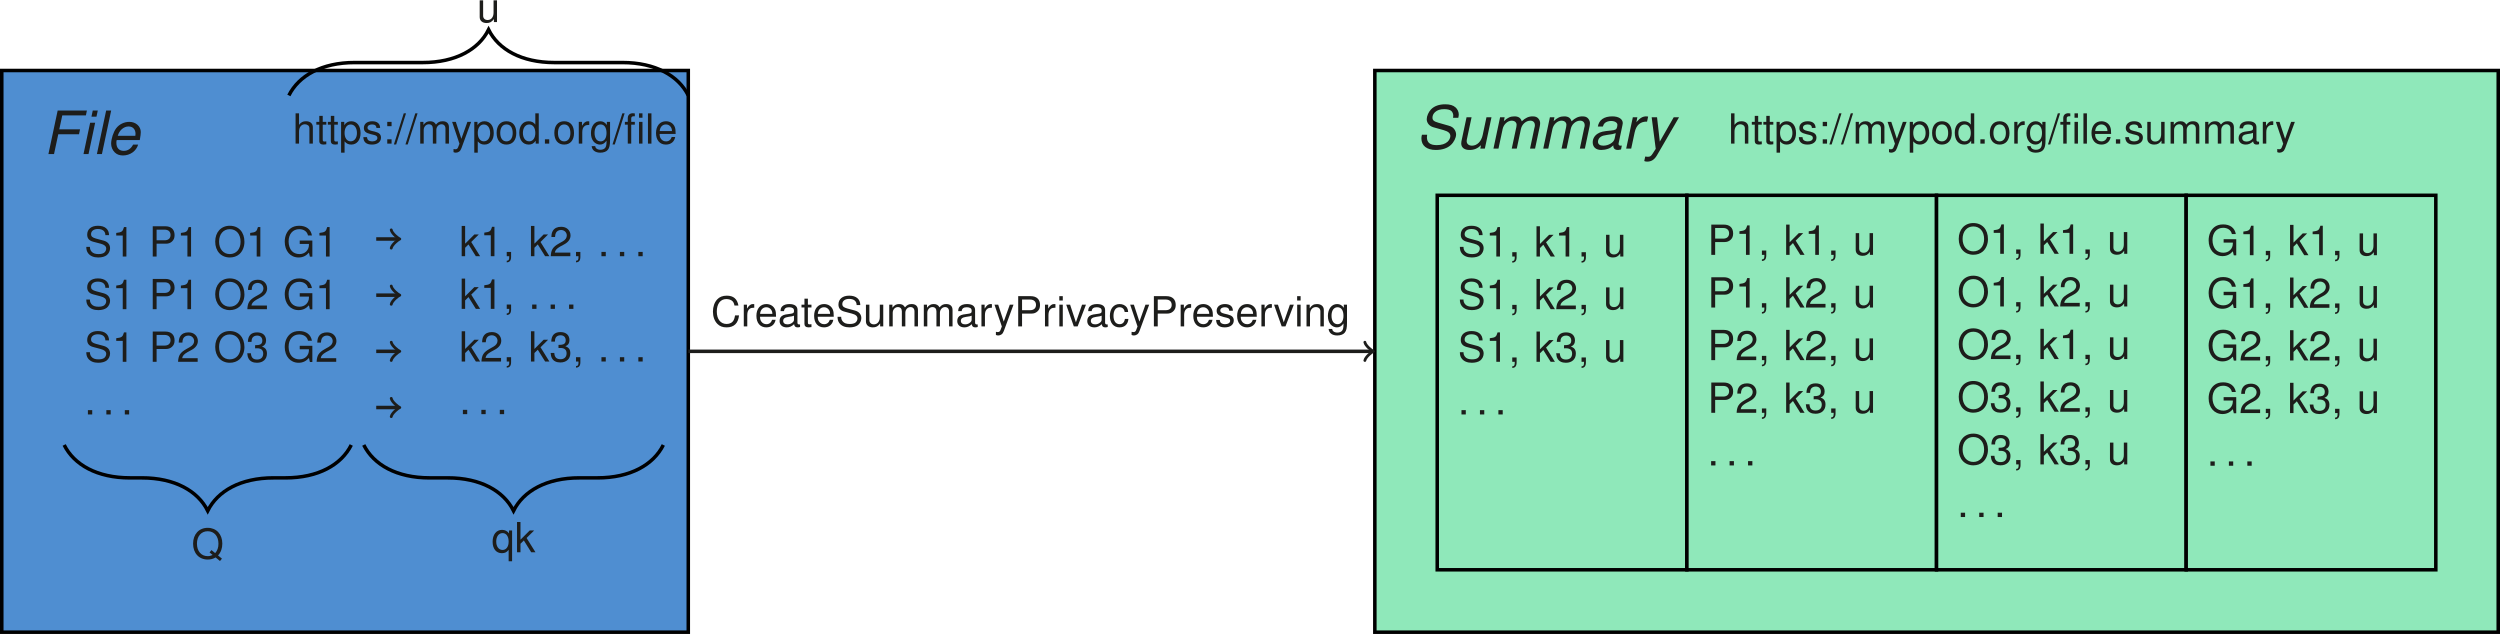
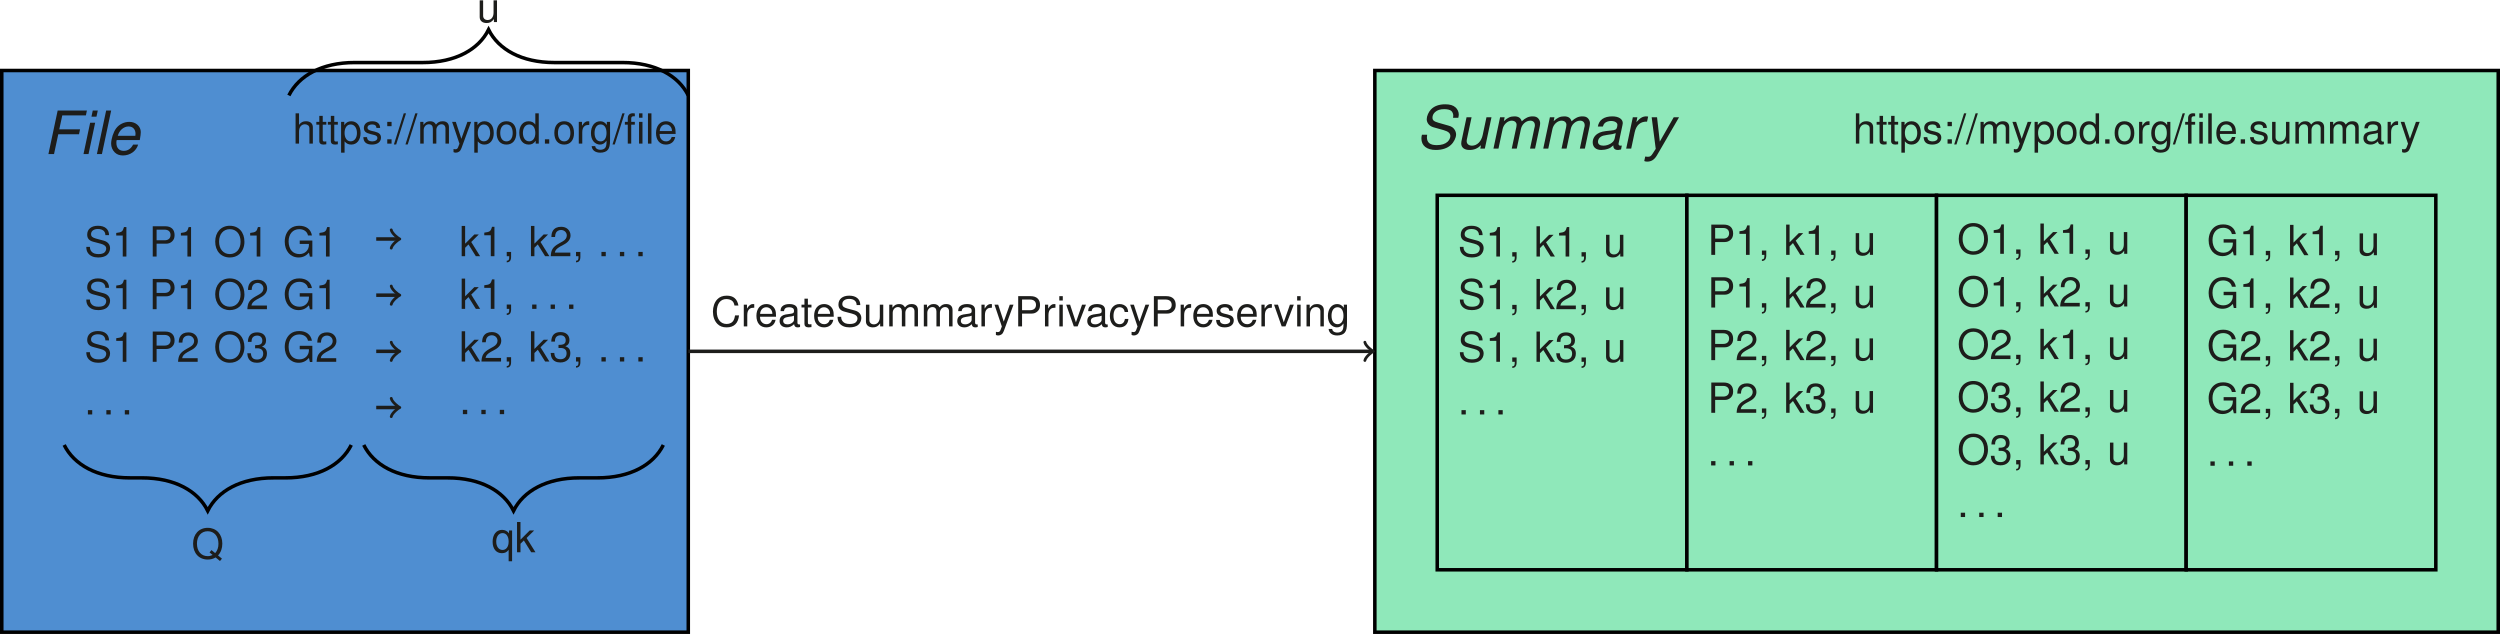
<svg xmlns="http://www.w3.org/2000/svg" xmlns:xlink="http://www.w3.org/1999/xlink" height="143.969pt" version="1.1" viewBox="-0.365 -12.244 567.737 143.969" width="567.737pt">
  <defs>
    <path d="M3.462 -4.508H8.174L8.405 -5.621H3.693L4.372 -8.785H9.735L9.966 -9.898H3.327L1.222 0H2.498L3.462 -4.508Z" id="g1-70" />
    <path d="M9.586 -6.993C9.667 -7.373 9.695 -7.549 9.695 -7.753C9.695 -8.337 9.409 -8.961 8.961 -9.355C8.405 -9.844 7.685 -10.061 6.626 -10.061C5.228 -10.061 4.128 -9.667 3.394 -8.907C2.838 -8.337 2.417 -7.373 2.417 -6.68C2.417 -5.825 3.014 -5.105 3.924 -4.847L6.246 -4.196C7.332 -3.883 7.78 -3.49 7.78 -2.838C7.78 -2.417 7.522 -1.901 7.142 -1.548C6.585 -1.046 5.784 -0.788 4.698 -0.788C3.164 -0.788 2.458 -1.358 2.458 -2.593C2.458 -2.77 2.471 -2.892 2.512 -3.15H1.331C1.236 -2.797 1.208 -2.58 1.208 -2.295C1.208 -0.665 2.43 0.312 4.481 0.312C5.906 0.312 7.101 -0.081 7.902 -0.828C8.595 -1.466 9.084 -2.458 9.084 -3.218C9.084 -3.571 8.961 -3.951 8.758 -4.277C8.459 -4.752 8.065 -5.024 7.427 -5.2L5.092 -5.866C4.046 -6.164 3.72 -6.436 3.72 -7.033C3.72 -7.509 3.924 -7.93 4.318 -8.296C4.82 -8.744 5.485 -8.961 6.382 -8.961C7.142 -8.961 7.712 -8.812 8.011 -8.541C8.269 -8.31 8.445 -7.875 8.445 -7.481C8.445 -7.359 8.432 -7.264 8.391 -6.993H9.586Z" id="g1-83" />
    <path d="M7.495 -0.692C7.373 -0.665 7.319 -0.665 7.264 -0.665C6.911 -0.665 6.748 -0.788 6.748 -1.059C6.748 -1.113 6.748 -1.154 6.762 -1.195L7.631 -5.282C7.712 -5.648 7.712 -5.648 7.712 -5.784C7.712 -6.707 6.775 -7.319 5.35 -7.319C3.462 -7.319 2.308 -6.517 2.05 -5.01H3.191C3.313 -5.39 3.408 -5.581 3.598 -5.771C3.897 -6.069 4.467 -6.273 5.051 -6.273C5.866 -6.273 6.49 -5.906 6.49 -5.404C6.49 -5.35 6.477 -5.255 6.463 -5.146L6.422 -4.902C6.3 -4.345 6.042 -4.196 5.051 -4.101C3.232 -3.938 2.661 -3.802 1.996 -3.381C1.29 -2.933 0.883 -2.213 0.883 -1.426C0.883 -0.339 1.616 0.312 2.838 0.312C3.313 0.312 3.883 0.217 4.372 0.041C4.807 -0.109 5.01 -0.244 5.567 -0.733V-0.638V-0.584C5.567 -0.027 5.947 0.312 6.599 0.312C6.748 0.312 6.789 0.312 7.128 0.231C7.156 0.217 7.237 0.204 7.319 0.19L7.495 -0.692ZM5.852 -2.227C5.676 -1.385 4.481 -0.665 3.286 -0.665C2.512 -0.665 2.077 -0.991 2.077 -1.561C2.077 -2.01 2.335 -2.458 2.743 -2.702C3.069 -2.906 3.476 -3.014 4.141 -3.109C5.418 -3.286 5.526 -3.299 6.124 -3.503L5.852 -2.227Z" id="g1-97" />
    <path d="M7.644 -3.177L7.685 -3.408C7.807 -4.06 7.875 -4.63 7.875 -4.997C7.875 -6.3 6.748 -7.319 5.282 -7.319C4.101 -7.319 2.96 -6.762 2.281 -5.852C1.643 -4.997 1.141 -3.449 1.141 -2.349C1.141 -1.616 1.453 -0.869 1.982 -0.367C2.458 0.095 3.055 0.312 3.829 0.312C5.458 0.312 6.857 -0.692 7.278 -2.159H6.137C5.648 -1.222 4.929 -0.733 4.019 -0.733C2.946 -0.733 2.335 -1.399 2.335 -2.553C2.335 -2.838 2.349 -2.974 2.403 -3.177H7.644ZM2.648 -4.155C3.001 -5.404 4.005 -6.273 5.105 -6.273C6.069 -6.273 6.68 -5.621 6.68 -4.603C6.68 -4.467 6.667 -4.372 6.64 -4.155H2.648Z" id="g1-101" />
    <path d="M3.544 -7.115H2.403L0.896 0H2.037L3.544 -7.115ZM4.141 -9.898H3.001L2.702 -8.5H3.843L4.141 -9.898Z" id="g1-105" />
    <path d="M4.168 -9.898H3.028L0.923 0H2.064L4.168 -9.898Z" id="g1-108" />
    <path d="M2.471 -7.115L0.964 0H2.105L3.055 -4.467C3.272 -5.499 4.196 -6.341 5.105 -6.341C5.771 -6.341 6.219 -5.961 6.219 -5.404C6.219 -5.255 6.205 -5.078 6.164 -4.902L5.119 0H6.259L7.21 -4.467C7.427 -5.526 8.364 -6.341 9.342 -6.341C9.98 -6.341 10.373 -5.947 10.373 -5.295C10.373 -5.092 10.373 -5.092 10.251 -4.63L9.274 0H10.414L11.487 -5.065C11.528 -5.214 11.568 -5.662 11.568 -5.811C11.568 -6.164 11.405 -6.545 11.134 -6.857C10.835 -7.183 10.469 -7.319 9.844 -7.319C8.961 -7.319 8.187 -6.965 7.386 -6.192C7.169 -6.952 6.64 -7.319 5.743 -7.319C4.82 -7.319 4.196 -7.047 3.327 -6.232L3.503 -7.115H2.471Z" id="g1-109" />
    <path d="M2.444 -7.115L0.937 0H2.077L2.865 -3.693C3.218 -5.35 4.182 -6.178 5.676 -6.124L5.92 -7.278C5.743 -7.305 5.635 -7.319 5.485 -7.319C4.698 -7.319 4.087 -6.965 3.245 -6.001L3.476 -7.115H2.444Z" id="g1-114" />
    <path d="M6.558 0L8.065 -7.115H6.925L6.069 -3.082C5.757 -1.616 4.793 -0.665 3.639 -0.665C2.906 -0.665 2.43 -1.073 2.43 -1.711C2.43 -1.819 2.444 -1.942 2.471 -2.077L3.544 -7.115H2.403L1.236 -1.629C1.208 -1.494 1.195 -1.344 1.195 -1.168C1.195 -0.244 1.901 0.312 3.069 0.312C4.128 0.312 4.902 -0.014 5.689 -0.774L5.526 0H6.558Z" id="g1-117" />
    <path d="M6.803 -7.115L3.639 -1.589L3.014 -7.115H1.792L2.716 0.054L2.01 1.154C1.643 1.724 1.426 1.86 0.923 1.86C0.788 1.86 0.692 1.847 0.326 1.806L0.109 2.824C0.353 2.933 0.516 2.96 0.774 2.96C1.738 2.96 2.43 2.498 3.014 1.494L8.011 -7.115H6.803Z" id="g1-121" />
    <path d="M2.376 -4.941H1.556V-5.714C1.556 -6.044 1.744 -6.214 2.103 -6.214C2.169 -6.214 2.197 -6.214 2.376 -6.204V-6.855C2.197 -6.893 2.093 -6.902 1.933 -6.902C1.207 -6.902 0.773 -6.487 0.773 -5.78V-4.941H0.113V-4.3H0.773V0H1.556V-4.3H2.376V-4.941ZM4.111 -4.941H3.328V0H4.111V-4.941ZM4.111 -6.874H3.328V-5.884H4.111V-6.874Z" id="g3-2" />
    <path d="M0.82 -0.981V0H1.386V0.17C1.386 0.82 1.264 1.009 0.82 1.028V1.386C1.48 1.386 1.81 0.962 1.81 0.151V-0.981H0.82Z" id="g3-44" />
    <path d="M1.801 -0.981H0.82V0H1.801V-0.981Z" id="g3-46" />
    <path d="M2.159 -6.874L-0.075 0.189H0.443L2.678 -6.874H2.159Z" id="g3-47" />
    <path d="M2.442 -4.762V0H3.272V-6.685H2.725C2.433 -5.657 2.244 -5.516 0.962 -5.356V-4.762H2.442Z" id="g3-49" />
    <path d="M4.771 -0.82H1.254C1.339 -1.367 1.641 -1.716 2.461 -2.197L3.404 -2.706C4.337 -3.215 4.818 -3.904 4.818 -4.724C4.818 -5.28 4.592 -5.799 4.196 -6.157S3.31 -6.685 2.678 -6.685C1.829 -6.685 1.198 -6.384 0.83 -5.818C0.594 -5.459 0.49 -5.045 0.471 -4.366H1.301C1.33 -4.818 1.386 -5.092 1.499 -5.309C1.716 -5.714 2.15 -5.959 2.65 -5.959C3.404 -5.959 3.97 -5.422 3.97 -4.705C3.97 -4.177 3.659 -3.724 3.064 -3.385L2.197 -2.895C0.801 -2.103 0.396 -1.471 0.321 0H4.771V-0.82Z" id="g3-50" />
    <path d="M2.084 -3.064H2.188L2.536 -3.074C3.451 -3.074 3.923 -2.659 3.923 -1.858C3.923 -1.018 3.404 -0.519 2.536 -0.519C1.631 -0.519 1.188 -0.971 1.131 -1.942H0.302C0.339 -1.405 0.434 -1.056 0.594 -0.754C0.933 -0.113 1.594 0.217 2.508 0.217C3.885 0.217 4.771 -0.603 4.771 -1.867C4.771 -2.716 4.441 -3.187 3.64 -3.46C4.262 -3.706 4.573 -4.177 4.573 -4.847C4.573 -5.997 3.809 -6.685 2.536 -6.685C1.188 -6.685 0.471 -5.95 0.443 -4.526H1.273C1.282 -4.931 1.32 -5.158 1.424 -5.365C1.612 -5.733 2.027 -5.959 2.546 -5.959C3.281 -5.959 3.724 -5.525 3.724 -4.818C3.724 -4.347 3.555 -4.064 3.187 -3.913C2.961 -3.819 2.668 -3.781 2.084 -3.772V-3.064Z" id="g3-51" />
    <path d="M2.018 -0.981H1.037V0H2.018V-0.981ZM2.018 -4.941H1.037V-3.96H2.018V-4.941Z" id="g3-58" />
    <path d="M6.242 -4.743C5.969 -6.252 5.101 -6.987 3.592 -6.987C2.668 -6.987 1.924 -6.695 1.414 -6.129C0.792 -5.45 0.453 -4.469 0.453 -3.357C0.453 -2.225 0.801 -1.254 1.452 -0.585C1.98 -0.038 2.659 0.217 3.555 0.217C5.233 0.217 6.176 -0.688 6.384 -2.508H5.478C5.403 -2.037 5.309 -1.716 5.167 -1.443C4.884 -0.877 4.3 -0.556 3.564 -0.556C2.197 -0.556 1.33 -1.65 1.33 -3.366C1.33 -5.129 2.159 -6.214 3.489 -6.214C4.045 -6.214 4.564 -6.044 4.847 -5.78C5.101 -5.544 5.243 -5.252 5.346 -4.743H6.242Z" id="g3-67" />
    <path d="M6.685 -3.63H3.819V-2.857H5.912V-2.668C5.912 -1.443 5.007 -0.556 3.753 -0.556C3.055 -0.556 2.423 -0.811 2.018 -1.254C1.565 -1.744 1.292 -2.565 1.292 -3.413C1.292 -5.101 2.254 -6.214 3.706 -6.214C4.752 -6.214 5.507 -5.676 5.695 -4.79H6.591C6.346 -6.186 5.29 -6.987 3.715 -6.987C2.876 -6.987 2.197 -6.77 1.66 -6.327C0.867 -5.667 0.415 -4.601 0.415 -3.366C0.415 -1.254 1.707 0.217 3.564 0.217C4.498 0.217 5.243 -0.132 5.912 -0.877L6.129 0.038H6.685V-3.63Z" id="g3-71" />
    <path d="M3.668 -6.987C1.697 -6.987 0.358 -5.535 0.358 -3.385S1.697 0.217 3.677 0.217C4.507 0.217 5.252 -0.038 5.808 -0.509C6.553 -1.141 6.996 -2.206 6.996 -3.328C6.996 -5.544 5.686 -6.987 3.668 -6.987ZM3.668 -6.214C5.158 -6.214 6.12 -5.082 6.12 -3.347C6.12 -1.688 5.129 -0.556 3.677 -0.556C2.216 -0.556 1.235 -1.688 1.235 -3.385S2.216 -6.214 3.668 -6.214Z" id="g3-79" />
    <path d="M1.735 -2.914H3.894C4.432 -2.914 4.856 -3.074 5.224 -3.404C5.639 -3.781 5.818 -4.224 5.818 -4.856C5.818 -6.148 5.054 -6.874 3.696 -6.874H0.858V0H1.735V-2.914ZM1.735 -3.687V-6.101H3.564C4.403 -6.101 4.903 -5.648 4.903 -4.894S4.403 -3.687 3.564 -3.687H1.735Z" id="g3-80" />
    <path d="M6.912 0.009L6.025 -0.717C6.676 -1.433 6.996 -2.32 6.996 -3.404C6.996 -5.535 5.657 -6.987 3.677 -6.987S0.358 -5.535 0.358 -3.385S1.697 0.217 3.677 0.217C4.356 0.217 4.922 0.066 5.478 -0.264L6.468 0.556L6.912 0.009ZM4.535 -1.933L4.102 -1.405L4.799 -0.82C4.394 -0.632 4.083 -0.556 3.668 -0.556C2.206 -0.556 1.235 -1.688 1.235 -3.385S2.216 -6.214 3.677 -6.214S6.12 -5.082 6.12 -3.394C6.12 -2.508 5.884 -1.82 5.375 -1.245L4.535 -1.933Z" id="g3-81" />
    <path d="M5.62 -4.856C5.61 -6.204 4.686 -6.987 3.102 -6.987C1.594 -6.987 0.66 -6.214 0.66 -4.969C0.66 -4.13 1.103 -3.602 2.008 -3.366L3.715 -2.914C4.583 -2.687 4.979 -2.338 4.979 -1.801C4.979 -1.433 4.781 -1.056 4.488 -0.849C4.215 -0.66 3.781 -0.556 3.225 -0.556C2.48 -0.556 1.971 -0.735 1.641 -1.131C1.386 -1.433 1.273 -1.763 1.282 -2.188H0.453C0.462 -1.556 0.585 -1.141 0.858 -0.764C1.33 -0.123 2.122 0.217 3.168 0.217C3.989 0.217 4.658 0.028 5.101 -0.311C5.563 -0.679 5.855 -1.292 5.855 -1.886C5.855 -2.734 5.327 -3.357 4.394 -3.611L2.668 -4.073C1.839 -4.3 1.537 -4.564 1.537 -5.092C1.537 -5.789 2.15 -6.252 3.074 -6.252C4.168 -6.252 4.781 -5.752 4.79 -4.856H5.62Z" id="g3-83" />
    <path d="M5.045 -0.462C4.96 -0.443 4.922 -0.443 4.875 -0.443C4.601 -0.443 4.451 -0.585 4.451 -0.83V-3.734C4.451 -4.611 3.809 -5.082 2.593 -5.082C1.876 -5.082 1.282 -4.875 0.952 -4.507C0.726 -4.253 0.632 -3.97 0.613 -3.479H1.405C1.471 -4.083 1.829 -4.356 2.565 -4.356C3.272 -4.356 3.668 -4.092 3.668 -3.621V-3.413C3.668 -3.083 3.47 -2.942 2.848 -2.866C1.735 -2.725 1.565 -2.687 1.264 -2.565C0.688 -2.329 0.396 -1.886 0.396 -1.245C0.396 -0.349 1.018 0.217 2.018 0.217C2.64 0.217 3.14 0 3.696 -0.509C3.753 -0.009 3.998 0.217 4.507 0.217C4.667 0.217 4.79 0.198 5.045 0.132V-0.462ZM3.668 -1.556C3.668 -1.292 3.592 -1.131 3.357 -0.915C3.036 -0.622 2.65 -0.471 2.188 -0.471C1.575 -0.471 1.216 -0.764 1.216 -1.264C1.216 -1.782 1.565 -2.046 2.404 -2.169C3.234 -2.282 3.404 -2.32 3.668 -2.442V-1.556Z" id="g3-97" />
    <path d="M4.441 -3.281C4.403 -3.762 4.3 -4.073 4.111 -4.347C3.772 -4.809 3.178 -5.082 2.489 -5.082C1.16 -5.082 0.292 -4.026 0.292 -2.386C0.292 -0.792 1.141 0.217 2.48 0.217C3.659 0.217 4.403 -0.49 4.498 -1.697H3.706C3.574 -0.905 3.168 -0.509 2.499 -0.509C1.631 -0.509 1.113 -1.216 1.113 -2.386C1.113 -3.621 1.622 -4.356 2.48 -4.356C3.14 -4.356 3.555 -3.97 3.649 -3.281H4.441Z" id="g3-99" />
    <path d="M4.667 -6.874H3.885V-4.319C3.555 -4.818 3.027 -5.082 2.367 -5.082C1.084 -5.082 0.245 -4.055 0.245 -2.48C0.245 -0.811 1.065 0.217 2.395 0.217C3.074 0.217 3.545 -0.038 3.97 -0.651V0H4.667V-6.874ZM2.499 -4.347C3.347 -4.347 3.885 -3.592 3.885 -2.414C3.885 -1.273 3.338 -0.519 2.508 -0.519C1.641 -0.519 1.065 -1.282 1.065 -2.433S1.641 -4.347 2.499 -4.347Z" id="g3-100" />
    <path d="M4.837 -2.206C4.837 -2.961 4.781 -3.413 4.639 -3.781C4.319 -4.592 3.564 -5.082 2.64 -5.082C1.264 -5.082 0.377 -4.026 0.377 -2.404S1.235 0.217 2.621 0.217C3.753 0.217 4.535 -0.424 4.733 -1.499H3.941C3.724 -0.849 3.281 -0.509 2.65 -0.509C2.15 -0.509 1.726 -0.735 1.462 -1.15C1.273 -1.433 1.207 -1.716 1.198 -2.206H4.837ZM1.216 -2.848C1.282 -3.762 1.839 -4.356 2.631 -4.356C3.404 -4.356 3.998 -3.715 3.998 -2.904C3.998 -2.885 3.998 -2.866 3.989 -2.848H1.216Z" id="g3-101" />
    <path d="M3.885 -4.941V-4.224C3.489 -4.809 3.008 -5.082 2.376 -5.082C1.122 -5.082 0.273 -3.989 0.273 -2.386C0.273 -1.575 0.49 -0.915 0.896 -0.443C1.264 -0.028 1.792 0.217 2.31 0.217C2.932 0.217 3.366 -0.047 3.809 -0.669V-0.415C3.809 0.255 3.724 0.66 3.526 0.933C3.319 1.226 2.914 1.396 2.433 1.396C2.074 1.396 1.754 1.301 1.537 1.131C1.358 0.99 1.282 0.858 1.235 0.566H0.434C0.519 1.499 1.245 2.056 2.404 2.056C3.14 2.056 3.772 1.82 4.092 1.424C4.469 0.971 4.611 0.349 4.611 -0.811V-4.941H3.885ZM2.461 -4.356C3.31 -4.356 3.809 -3.64 3.809 -2.404C3.809 -1.226 3.3 -0.509 2.47 -0.509C1.612 -0.509 1.094 -1.235 1.094 -2.433C1.094 -3.621 1.622 -4.356 2.461 -4.356Z" id="g3-103" />
    <path d="M0.66 -6.874V0H1.443V-2.725C1.443 -3.734 1.971 -4.394 2.782 -4.394C3.036 -4.394 3.291 -4.309 3.479 -4.168C3.706 -4.007 3.8 -3.772 3.8 -3.423V0H4.583V-3.734C4.583 -4.564 3.989 -5.082 3.027 -5.082C2.329 -5.082 1.905 -4.865 1.443 -4.262V-6.874H0.66Z" id="g3-104" />
    <path d="M1.414 -4.941H0.632V0H1.414V-4.941ZM1.414 -6.874H0.622V-5.884H1.414V-6.874Z" id="g3-105" />
    <path d="M1.33 -6.874H0.547V0H1.33V-1.924L2.093 -2.678L3.762 0H4.733L2.716 -3.234L4.432 -4.941H3.423L1.33 -2.848V-6.874Z" id="g3-107" />
    <path d="M1.433 -6.874H0.641V0H1.433V-6.874Z" id="g3-108" />
    <path d="M0.66 -4.941V0H1.452V-3.102C1.452 -3.819 1.971 -4.394 2.612 -4.394C3.196 -4.394 3.526 -4.036 3.526 -3.404V0H4.319V-3.102C4.319 -3.819 4.837 -4.394 5.478 -4.394C6.053 -4.394 6.393 -4.026 6.393 -3.404V0H7.185V-3.706C7.185 -4.592 6.676 -5.082 5.752 -5.082C5.092 -5.082 4.696 -4.884 4.234 -4.328C3.941 -4.856 3.545 -5.082 2.904 -5.082C2.244 -5.082 1.81 -4.837 1.386 -4.243V-4.941H0.66Z" id="g3-109" />
    <path d="M0.66 -4.941V0H1.452V-2.725C1.452 -3.734 1.98 -4.394 2.791 -4.394C3.413 -4.394 3.809 -4.017 3.809 -3.423V0H4.592V-3.734C4.592 -4.554 3.979 -5.082 3.027 -5.082C2.291 -5.082 1.82 -4.799 1.386 -4.111V-4.941H0.66Z" id="g3-110" />
    <path d="M2.565 -5.082C1.179 -5.082 0.339 -4.092 0.339 -2.433S1.169 0.217 2.574 0.217C3.96 0.217 4.809 -0.773 4.809 -2.395C4.809 -4.102 3.989 -5.082 2.565 -5.082ZM2.574 -4.356C3.46 -4.356 3.989 -3.63 3.989 -2.404C3.989 -1.245 3.442 -0.509 2.574 -0.509C1.697 -0.509 1.16 -1.235 1.16 -2.433C1.16 -3.621 1.697 -4.356 2.574 -4.356Z" id="g3-111" />
    <path d="M0.509 2.056H1.301V-0.519C1.716 -0.009 2.178 0.217 2.819 0.217C4.092 0.217 4.931 -0.811 4.931 -2.386C4.931 -4.045 4.121 -5.082 2.81 -5.082C2.14 -5.082 1.603 -4.781 1.235 -4.196V-4.941H0.509V2.056ZM2.678 -4.347C3.545 -4.347 4.111 -3.583 4.111 -2.404C4.111 -1.282 3.536 -0.519 2.678 -0.519C1.848 -0.519 1.301 -1.273 1.301 -2.433S1.848 -4.347 2.678 -4.347Z" id="g3-112" />
    <path d="M4.667 2.056V-4.941H3.97V-4.281C3.602 -4.799 3.046 -5.082 2.395 -5.082C1.094 -5.082 0.245 -4.017 0.245 -2.376C0.245 -0.773 1.056 0.217 2.357 0.217C3.046 0.217 3.517 -0.028 3.885 -0.566V2.056H4.667ZM2.508 -4.347C3.347 -4.347 3.885 -3.592 3.885 -2.404C3.885 -1.273 3.338 -0.519 2.508 -0.519C1.641 -0.519 1.065 -1.282 1.065 -2.433C1.065 -3.574 1.641 -4.347 2.508 -4.347Z" id="g3-113" />
    <path d="M0.651 -4.941V0H1.443V-2.565C1.443 -3.272 1.622 -3.734 1.999 -4.007C2.244 -4.187 2.48 -4.243 3.027 -4.253V-5.054C2.895 -5.073 2.829 -5.082 2.725 -5.082C2.216 -5.082 1.829 -4.781 1.377 -4.045V-4.941H0.651Z" id="g3-114" />
    <path d="M4.13 -3.564C4.121 -4.535 3.479 -5.082 2.338 -5.082C1.188 -5.082 0.443 -4.488 0.443 -3.574C0.443 -2.8 0.839 -2.433 2.008 -2.15L2.744 -1.971C3.291 -1.839 3.508 -1.641 3.508 -1.282C3.508 -0.82 3.046 -0.509 2.357 -0.509C1.933 -0.509 1.575 -0.632 1.377 -0.839C1.254 -0.981 1.198 -1.122 1.15 -1.471H0.321C0.358 -0.33 0.999 0.217 2.291 0.217C3.536 0.217 4.328 -0.396 4.328 -1.348C4.328 -2.084 3.913 -2.489 2.932 -2.725L2.178 -2.904C1.537 -3.055 1.264 -3.262 1.264 -3.611C1.264 -4.064 1.669 -4.356 2.31 -4.356C2.942 -4.356 3.281 -4.083 3.3 -3.564H4.13Z" id="g3-115" />
    <path d="M2.395 -4.941H1.584V-6.299H0.801V-4.941H0.132V-4.3H0.801V-0.566C0.801 -0.066 1.141 0.217 1.754 0.217C1.942 0.217 2.131 0.198 2.395 0.151V-0.509C2.291 -0.481 2.169 -0.471 2.018 -0.471C1.678 -0.471 1.584 -0.566 1.584 -0.915V-4.3H2.395V-4.941Z" id="g3-116" />
    <path d="M4.545 0V-4.941H3.762V-2.14C3.762 -1.131 3.234 -0.471 2.414 -0.471C1.792 -0.471 1.396 -0.849 1.396 -1.443V-4.941H0.613V-1.131C0.613 -0.311 1.226 0.217 2.188 0.217C2.914 0.217 3.376 -0.038 3.838 -0.688V0H4.545Z" id="g3-117" />
    <path d="M2.687 0L4.583 -4.941H3.696L2.301 -0.933L0.981 -4.941H0.094L1.829 0H2.687Z" id="g3-118" />
    <path d="M3.659 -4.941L2.291 -1.094L1.028 -4.941H0.189L1.858 0.019L1.556 0.801C1.433 1.15 1.254 1.282 0.924 1.282C0.811 1.282 0.679 1.264 0.509 1.226V1.933C0.669 2.018 0.83 2.056 1.037 2.056C1.292 2.056 1.565 1.971 1.773 1.82C2.018 1.641 2.159 1.433 2.31 1.037L4.507 -4.941H3.659Z" id="g3-121" />
  </defs>
  <g id="page1">
    <path d="M0.035 3.766V131.324H155.941V3.766ZM155.941 131.324" fill="#4f8ed1" />
    <path d="M0.035 3.766V131.324H155.941V3.766ZM155.941 131.324" fill="none" stroke="#000000" stroke-miterlimit="10.037" stroke-width="0.8" />
    <g fill="#1d1d1b" transform="matrix(1 0 0 1 9.37062 -94.4028)">
      <use x="0.035" xlink:href="#g1-70" y="117.151" />
      <use x="8.331" xlink:href="#g1-105" y="117.151" />
      <use x="11.346" xlink:href="#g1-108" y="117.151" />
      <use x="14.36" xlink:href="#g1-101" y="117.151" />
    </g>
    <g fill="#1d1d1b" transform="matrix(1 0 0 1 66.0642 -96.779)">
      <use x="0.035" xlink:href="#g3-104" y="117.151" />
      <use x="5.278" xlink:href="#g3-116" y="117.151" />
      <use x="7.899" xlink:href="#g3-116" y="117.151" />
      <use x="10.52" xlink:href="#g3-112" y="117.151" />
      <use x="15.763" xlink:href="#g3-115" y="117.151" />
      <use x="20.477" xlink:href="#g3-58" y="117.151" />
      <use x="23.099" xlink:href="#g3-47" y="117.151" />
      <use x="25.72" xlink:href="#g3-47" y="117.151" />
      <use x="28.341" xlink:href="#g3-109" y="117.151" />
      <use x="36.054" xlink:href="#g3-121" y="117.151" />
      <use x="40.768" xlink:href="#g3-112" y="117.151" />
      <use x="46.011" xlink:href="#g3-111" y="117.151" />
      <use x="51.253" xlink:href="#g3-100" y="117.151" />
      <use x="56.496" xlink:href="#g3-46" y="117.151" />
      <use x="59.117" xlink:href="#g3-111" y="117.151" />
      <use x="64.359" xlink:href="#g3-114" y="117.151" />
      <use x="67.499" xlink:href="#g3-103" y="117.151" />
      <use x="72.742" xlink:href="#g3-47" y="117.151" />
      <use x="75.363" xlink:href="#g3-2" y="117.151" />
      <use x="80.078" xlink:href="#g3-108" y="117.151" />
      <use x="82.171" xlink:href="#g3-101" y="117.151" />
    </g>
    <g fill="#1d1d1b" transform="matrix(1 0 0 1 18.7412 -71.1389)">
      <use x="0.035" xlink:href="#g3-83" y="117.151" />
      <use x="6.325" xlink:href="#g3-49" y="117.151" />
      <use x="14.722" xlink:href="#g3-80" y="117.151" />
      <use x="21.011" xlink:href="#g3-49" y="117.151" />
      <use x="29.408" xlink:href="#g3-79" y="117.151" />
      <use x="36.743" xlink:href="#g3-49" y="117.151" />
      <use x="45.141" xlink:href="#g3-71" y="117.151" />
      <use x="52.476" xlink:href="#g3-49" y="117.151" />
      <use x="0.035" xlink:href="#g3-83" y="129.106" />
      <use x="6.325" xlink:href="#g3-49" y="129.106" />
      <use x="14.722" xlink:href="#g3-80" y="129.106" />
      <use x="21.011" xlink:href="#g3-49" y="129.106" />
      <use x="29.408" xlink:href="#g3-79" y="129.106" />
      <use x="36.743" xlink:href="#g3-50" y="129.106" />
      <use x="45.141" xlink:href="#g3-71" y="129.106" />
      <use x="52.476" xlink:href="#g3-49" y="129.106" />
      <use x="0.035" xlink:href="#g3-83" y="141.061" />
      <use x="6.325" xlink:href="#g3-49" y="141.061" />
      <use x="14.722" xlink:href="#g3-80" y="141.061" />
      <use x="21.011" xlink:href="#g3-50" y="141.061" />
      <use x="29.408" xlink:href="#g3-79" y="141.061" />
      <use x="36.743" xlink:href="#g3-51" y="141.061" />
      <use x="45.141" xlink:href="#g3-71" y="141.061" />
      <use x="52.476" xlink:href="#g3-50" y="141.061" />
      <use x="0.035" xlink:href="#g3-46" y="153.016" />
      <use x="4.228" xlink:href="#g3-46" y="153.016" />
      <use x="8.42" xlink:href="#g3-46" y="153.016" />
    </g>
    <g fill="#1d1d1b" transform="matrix(1 0 0 1 103.899 -71.2076)">
      <use x="0.035" xlink:href="#g3-107" y="117.151" />
      <use x="4.75" xlink:href="#g3-49" y="117.151" />
      <use x="9.992" xlink:href="#g3-44" y="117.151" />
      <use x="15.768" xlink:href="#g3-107" y="117.151" />
      <use x="20.483" xlink:href="#g3-50" y="117.151" />
      <use x="25.725" xlink:href="#g3-44" y="117.151" />
      <use x="31.501" xlink:href="#g3-46" y="117.151" />
      <use x="35.693" xlink:href="#g3-46" y="117.151" />
      <use x="39.885" xlink:href="#g3-46" y="117.151" />
      <use x="0.035" xlink:href="#g3-107" y="129.106" />
      <use x="4.75" xlink:href="#g3-49" y="129.106" />
      <use x="9.992" xlink:href="#g3-44" y="129.106" />
      <use x="15.768" xlink:href="#g3-46" y="129.106" />
      <use x="19.96" xlink:href="#g3-46" y="129.106" />
      <use x="24.153" xlink:href="#g3-46" y="129.106" />
      <use x="0.035" xlink:href="#g3-107" y="141.061" />
      <use x="4.75" xlink:href="#g3-50" y="141.061" />
      <use x="9.992" xlink:href="#g3-44" y="141.061" />
      <use x="15.768" xlink:href="#g3-107" y="141.061" />
      <use x="20.483" xlink:href="#g3-51" y="141.061" />
      <use x="25.725" xlink:href="#g3-44" y="141.061" />
      <use x="31.501" xlink:href="#g3-46" y="141.061" />
      <use x="35.693" xlink:href="#g3-46" y="141.061" />
      <use x="39.885" xlink:href="#g3-46" y="141.061" />
      <use x="0.035" xlink:href="#g3-46" y="153.016" />
      <use x="4.228" xlink:href="#g3-46" y="153.016" />
      <use x="8.42" xlink:href="#g3-46" y="153.016" />
    </g>
    <path d="M85.074 42.031H90.039" fill="none" stroke="#1d1d1b" stroke-miterlimit="10.037" stroke-width="0.8" />
    <path d="M88.484 39.961C88.613 40.738 90.039 41.902 90.426 42.031C90.039 42.16 88.613 43.328 88.484 44.105" fill="none" stroke="#1d1d1b" stroke-linecap="round" stroke-linejoin="round" stroke-miterlimit="10.037" stroke-width="0.64" />
    <path d="M85.074 54.789H90.039" fill="none" stroke="#1d1d1b" stroke-miterlimit="10.037" stroke-width="0.8" />
    <path d="M88.484 52.715C88.613 53.492 90.039 54.66 90.426 54.789C90.039 54.918 88.613 56.082 88.484 56.859" fill="none" stroke="#1d1d1b" stroke-linecap="round" stroke-linejoin="round" stroke-miterlimit="10.037" stroke-width="0.64" />
    <path d="M85.074 67.543H90.039" fill="none" stroke="#1d1d1b" stroke-miterlimit="10.037" stroke-width="0.8" />
    <path d="M88.484 65.473C88.613 66.25 90.039 67.414 90.426 67.543C90.039 67.672 88.613 68.84 88.484 69.617" fill="none" stroke="#1d1d1b" stroke-linecap="round" stroke-linejoin="round" stroke-miterlimit="10.037" stroke-width="0.64" />
    <path d="M85.074 80.301H90.039" fill="none" stroke="#1d1d1b" stroke-miterlimit="10.037" stroke-width="0.8" />
    <path d="M88.484 78.227C88.613 79.004 90.039 80.172 90.426 80.301C90.039 80.43 88.613 81.594 88.484 82.371" fill="none" stroke="#1d1d1b" stroke-linecap="round" stroke-linejoin="round" stroke-miterlimit="10.037" stroke-width="0.64" />
    <path d="M65.234 9.434C67.477 4.949 72.707 1.961 80.176 1.961H95.645C103.117 1.961 108.347 -1.027 110.589 -5.512C112.828 -1.027 118.058 1.961 125.531 1.961H141C148.472 1.961 153.703 4.949 155.941 9.434" fill="none" stroke="#000000" stroke-miterlimit="10.037" stroke-width="0.8" />
    <g fill="#1d1d1b" transform="matrix(1 0 0 1 107.922 -124.379)">
      <use x="0.035" xlink:href="#g3-117" y="117.151" />
    </g>
    <path d="M14.207 88.805C16.449 93.289 21.68 96.277 29.152 96.277H31.863C39.336 96.277 44.566 99.266 46.809 103.75C49.051 99.266 54.281 96.277 61.75 96.277H64.461C71.934 96.277 77.164 93.289 79.406 88.805" fill="none" stroke="#000000" stroke-miterlimit="10.037" stroke-width="0.8" />
    <g fill="#1d1d1b" transform="matrix(1 0 0 1 43.0906 -2.541)">
      <use x="0.035" xlink:href="#g3-81" y="117.151" />
    </g>
    <path d="M82.242 88.805C84.484 93.289 89.715 96.277 97.184 96.277H101.312C108.785 96.277 114.015 99.266 116.257 103.75C118.5 99.266 123.73 96.277 131.203 96.277H135.328C142.8 96.277 148.031 93.289 150.273 88.805" fill="none" stroke="#000000" stroke-miterlimit="10.037" stroke-width="0.8" />
    <g fill="#1d1d1b" transform="matrix(1 0 0 1 111.225 -3.985)">
      <use x="0.035" xlink:href="#g3-113" y="117.151" />
      <use x="5.278" xlink:href="#g3-107" y="117.151" />
    </g>
    <path d="M311.851 3.766V131.324H566.972V3.766ZM566.972 131.324" fill="#8fe8ba" />
    <path d="M311.851 3.766V131.324H566.972V3.766ZM566.972 131.324" fill="none" stroke="#000000" stroke-miterlimit="10.037" stroke-width="0.8" />
    <g fill="#1d1d1b" transform="matrix(1 0 0 1 321.186 -95.6498)">
      <use x="0.035" xlink:href="#g1-83" y="117.151" />
      <use x="9.092" xlink:href="#g1-117" y="117.151" />
      <use x="16.641" xlink:href="#g1-109" y="117.151" />
      <use x="27.951" xlink:href="#g1-109" y="117.151" />
      <use x="39.262" xlink:href="#g1-97" y="117.151" />
      <use x="46.811" xlink:href="#g1-114" y="117.151" />
      <use x="51.741" xlink:href="#g1-121" y="117.151" />
    </g>
-     <g fill="#1d1d1b" transform="matrix(1 0 0 1 392.053 -96.779)">
+     <g fill="#1d1d1b" transform="matrix(1 0 0 1 420.4 -96.779)">
      <use x="0.035" xlink:href="#g3-104" y="117.151" />
      <use x="5.278" xlink:href="#g3-116" y="117.151" />
      <use x="7.899" xlink:href="#g3-116" y="117.151" />
      <use x="10.52" xlink:href="#g3-112" y="117.151" />
      <use x="15.763" xlink:href="#g3-115" y="117.151" />
      <use x="20.477" xlink:href="#g3-58" y="117.151" />
      <use x="23.099" xlink:href="#g3-47" y="117.151" />
      <use x="25.72" xlink:href="#g3-47" y="117.151" />
      <use x="28.341" xlink:href="#g3-109" y="117.151" />
      <use x="36.054" xlink:href="#g3-121" y="117.151" />
      <use x="40.768" xlink:href="#g3-112" y="117.151" />
      <use x="46.011" xlink:href="#g3-111" y="117.151" />
      <use x="51.253" xlink:href="#g3-100" y="117.151" />
      <use x="56.496" xlink:href="#g3-46" y="117.151" />
      <use x="59.117" xlink:href="#g3-111" y="117.151" />
      <use x="64.359" xlink:href="#g3-114" y="117.151" />
      <use x="67.499" xlink:href="#g3-103" y="117.151" />
      <use x="72.742" xlink:href="#g3-47" y="117.151" />
      <use x="75.363" xlink:href="#g3-2" y="117.151" />
      <use x="80.078" xlink:href="#g3-108" y="117.151" />
      <use x="82.171" xlink:href="#g3-101" y="117.151" />
      <use x="87.272" xlink:href="#g3-46" y="117.151" />
      <use x="89.893" xlink:href="#g3-115" y="117.151" />
      <use x="94.607" xlink:href="#g3-117" y="117.151" />
      <use x="99.85" xlink:href="#g3-109" y="117.151" />
      <use x="107.704" xlink:href="#g3-109" y="117.151" />
      <use x="115.559" xlink:href="#g3-97" y="117.151" />
      <use x="120.801" xlink:href="#g3-114" y="117.151" />
      <use x="124.225" xlink:href="#g3-121" y="117.151" />
    </g>
    <path d="M326.023 32.109V117.152H382.718V32.109ZM382.718 117.152" fill="#8fe8ba" />
    <path d="M326.023 32.109V117.152H382.718V32.109ZM382.718 117.152" fill="none" stroke="#000000" stroke-miterlimit="10.037" stroke-width="0.8" />
    <g fill="#1d1d1b" transform="matrix(1 0 0 1 330.674 -71.1389)">
      <use x="0.035" xlink:href="#g3-83" y="117.151" />
      <use x="6.325" xlink:href="#g3-49" y="117.151" />
      <use x="11.567" xlink:href="#g3-44" y="117.151" />
      <use x="17.343" xlink:href="#g3-107" y="117.151" />
      <use x="22.057" xlink:href="#g3-49" y="117.151" />
      <use x="27.3" xlink:href="#g3-44" y="117.151" />
      <use x="33.075" xlink:href="#g3-117" y="117.151" />
      <use x="0.035" xlink:href="#g3-83" y="129.106" />
      <use x="6.325" xlink:href="#g3-49" y="129.106" />
      <use x="11.567" xlink:href="#g3-44" y="129.106" />
      <use x="17.343" xlink:href="#g3-107" y="129.106" />
      <use x="22.057" xlink:href="#g3-50" y="129.106" />
      <use x="27.3" xlink:href="#g3-44" y="129.106" />
      <use x="33.075" xlink:href="#g3-117" y="129.106" />
      <use x="0.035" xlink:href="#g3-83" y="141.061" />
      <use x="6.325" xlink:href="#g3-49" y="141.061" />
      <use x="11.567" xlink:href="#g3-44" y="141.061" />
      <use x="17.343" xlink:href="#g3-107" y="141.061" />
      <use x="22.057" xlink:href="#g3-51" y="141.061" />
      <use x="27.3" xlink:href="#g3-44" y="141.061" />
      <use x="33.075" xlink:href="#g3-117" y="141.061" />
      <use x="0.035" xlink:href="#g3-46" y="153.016" />
      <use x="4.228" xlink:href="#g3-46" y="153.016" />
      <use x="8.42" xlink:href="#g3-46" y="153.016" />
    </g>
    <path d="M382.718 32.109V117.152H439.41V32.109ZM439.41 117.152" fill="#8fe8ba" />
    <path d="M382.718 32.109V117.152H439.41V32.109ZM439.41 117.152" fill="none" stroke="#000000" stroke-miterlimit="10.037" stroke-width="0.8" />
    <g fill="#1d1d1b" transform="matrix(1 0 0 1 387.368 -71.5159)">
      <use x="0.035" xlink:href="#g3-80" y="117.151" />
      <use x="6.325" xlink:href="#g3-49" y="117.151" />
      <use x="11.567" xlink:href="#g3-44" y="117.151" />
      <use x="17.343" xlink:href="#g3-107" y="117.151" />
      <use x="22.057" xlink:href="#g3-49" y="117.151" />
      <use x="27.3" xlink:href="#g3-44" y="117.151" />
      <use x="33.075" xlink:href="#g3-117" y="117.151" />
      <use x="0.035" xlink:href="#g3-80" y="129.106" />
      <use x="6.325" xlink:href="#g3-49" y="129.106" />
      <use x="11.567" xlink:href="#g3-44" y="129.106" />
      <use x="17.343" xlink:href="#g3-107" y="129.106" />
      <use x="22.057" xlink:href="#g3-50" y="129.106" />
      <use x="27.3" xlink:href="#g3-44" y="129.106" />
      <use x="33.075" xlink:href="#g3-117" y="129.106" />
      <use x="0.035" xlink:href="#g3-80" y="141.061" />
      <use x="6.325" xlink:href="#g3-50" y="141.061" />
      <use x="11.567" xlink:href="#g3-44" y="141.061" />
      <use x="17.343" xlink:href="#g3-107" y="141.061" />
      <use x="22.057" xlink:href="#g3-50" y="141.061" />
      <use x="27.3" xlink:href="#g3-44" y="141.061" />
      <use x="33.075" xlink:href="#g3-117" y="141.061" />
      <use x="0.035" xlink:href="#g3-80" y="153.016" />
      <use x="6.325" xlink:href="#g3-50" y="153.016" />
      <use x="11.567" xlink:href="#g3-44" y="153.016" />
      <use x="17.343" xlink:href="#g3-107" y="153.016" />
      <use x="22.057" xlink:href="#g3-51" y="153.016" />
      <use x="27.3" xlink:href="#g3-44" y="153.016" />
      <use x="33.075" xlink:href="#g3-117" y="153.016" />
      <use x="0.035" xlink:href="#g3-46" y="164.971" />
      <use x="4.228" xlink:href="#g3-46" y="164.971" />
      <use x="8.42" xlink:href="#g3-46" y="164.971" />
    </g>
    <path d="M439.41 32.109V117.152H496.105V32.109ZM496.105 117.152" fill="#8fe8ba" />
    <path d="M439.41 32.109V117.152H496.105V32.109ZM496.105 117.152" fill="none" stroke="#000000" stroke-miterlimit="10.037" stroke-width="0.8" />
    <g fill="#1d1d1b" transform="matrix(1 0 0 1 444.061 -71.7557)">
      <use x="0.035" xlink:href="#g3-79" y="117.151" />
      <use x="7.371" xlink:href="#g3-49" y="117.151" />
      <use x="12.614" xlink:href="#g3-44" y="117.151" />
      <use x="18.389" xlink:href="#g3-107" y="117.151" />
      <use x="23.104" xlink:href="#g3-49" y="117.151" />
      <use x="28.346" xlink:href="#g3-44" y="117.151" />
      <use x="34.122" xlink:href="#g3-117" y="117.151" />
      <use x="0.035" xlink:href="#g3-79" y="129.106" />
      <use x="7.371" xlink:href="#g3-49" y="129.106" />
      <use x="12.614" xlink:href="#g3-44" y="129.106" />
      <use x="18.389" xlink:href="#g3-107" y="129.106" />
      <use x="23.104" xlink:href="#g3-50" y="129.106" />
      <use x="28.346" xlink:href="#g3-44" y="129.106" />
      <use x="34.122" xlink:href="#g3-117" y="129.106" />
      <use x="0.035" xlink:href="#g3-79" y="141.061" />
      <use x="7.371" xlink:href="#g3-50" y="141.061" />
      <use x="12.614" xlink:href="#g3-44" y="141.061" />
      <use x="18.389" xlink:href="#g3-107" y="141.061" />
      <use x="23.104" xlink:href="#g3-49" y="141.061" />
      <use x="28.346" xlink:href="#g3-44" y="141.061" />
      <use x="34.122" xlink:href="#g3-117" y="141.061" />
      <use x="0.035" xlink:href="#g3-79" y="153.016" />
      <use x="7.371" xlink:href="#g3-51" y="153.016" />
      <use x="12.614" xlink:href="#g3-44" y="153.016" />
      <use x="18.389" xlink:href="#g3-107" y="153.016" />
      <use x="23.104" xlink:href="#g3-50" y="153.016" />
      <use x="28.346" xlink:href="#g3-44" y="153.016" />
      <use x="34.122" xlink:href="#g3-117" y="153.016" />
      <use x="0.035" xlink:href="#g3-79" y="164.971" />
      <use x="7.371" xlink:href="#g3-51" y="164.971" />
      <use x="12.614" xlink:href="#g3-44" y="164.971" />
      <use x="18.389" xlink:href="#g3-107" y="164.971" />
      <use x="23.104" xlink:href="#g3-51" y="164.971" />
      <use x="28.346" xlink:href="#g3-44" y="164.971" />
      <use x="34.122" xlink:href="#g3-117" y="164.971" />
      <use x="0.035" xlink:href="#g3-46" y="176.926" />
      <use x="4.228" xlink:href="#g3-46" y="176.926" />
      <use x="8.42" xlink:href="#g3-46" y="176.926" />
    </g>
    <path d="M496.105 32.109V117.152H552.796V32.109ZM552.796 117.152" fill="#8fe8ba" />
    <path d="M496.105 32.109V117.152H552.796V32.109ZM552.796 117.152" fill="none" stroke="#000000" stroke-miterlimit="10.037" stroke-width="0.8" />
    <g fill="#1d1d1b" transform="matrix(1 0 0 1 500.755 -71.4473)">
      <use x="0.035" xlink:href="#g3-71" y="117.151" />
      <use x="7.371" xlink:href="#g3-49" y="117.151" />
      <use x="12.614" xlink:href="#g3-44" y="117.151" />
      <use x="18.389" xlink:href="#g3-107" y="117.151" />
      <use x="23.104" xlink:href="#g3-49" y="117.151" />
      <use x="28.346" xlink:href="#g3-44" y="117.151" />
      <use x="34.122" xlink:href="#g3-117" y="117.151" />
      <use x="0.035" xlink:href="#g3-71" y="129.106" />
      <use x="7.371" xlink:href="#g3-49" y="129.106" />
      <use x="12.614" xlink:href="#g3-44" y="129.106" />
      <use x="18.389" xlink:href="#g3-107" y="129.106" />
      <use x="23.104" xlink:href="#g3-50" y="129.106" />
      <use x="28.346" xlink:href="#g3-44" y="129.106" />
      <use x="34.122" xlink:href="#g3-117" y="129.106" />
      <use x="0.035" xlink:href="#g3-71" y="141.061" />
      <use x="7.371" xlink:href="#g3-50" y="141.061" />
      <use x="12.614" xlink:href="#g3-44" y="141.061" />
      <use x="18.389" xlink:href="#g3-107" y="141.061" />
      <use x="23.104" xlink:href="#g3-50" y="141.061" />
      <use x="28.346" xlink:href="#g3-44" y="141.061" />
      <use x="34.122" xlink:href="#g3-117" y="141.061" />
      <use x="0.035" xlink:href="#g3-71" y="153.016" />
      <use x="7.371" xlink:href="#g3-50" y="153.016" />
      <use x="12.614" xlink:href="#g3-44" y="153.016" />
      <use x="18.389" xlink:href="#g3-107" y="153.016" />
      <use x="23.104" xlink:href="#g3-51" y="153.016" />
      <use x="28.346" xlink:href="#g3-44" y="153.016" />
      <use x="34.122" xlink:href="#g3-117" y="153.016" />
      <use x="0.035" xlink:href="#g3-46" y="164.971" />
      <use x="4.228" xlink:href="#g3-46" y="164.971" />
      <use x="8.42" xlink:href="#g3-46" y="164.971" />
    </g>
    <path d="M155.941 67.543H311.144" fill="none" stroke="#1d1d1b" stroke-miterlimit="10.037" stroke-width="0.8" />
    <path d="M309.59 65.473C309.719 66.25 311.145 67.414 311.531 67.543C311.145 67.672 309.719 68.84 309.59 69.617" fill="none" stroke="#1d1d1b" stroke-linecap="round" stroke-linejoin="round" stroke-miterlimit="10.037" stroke-width="0.64" />
    <g fill="#1d1d1b" transform="matrix(1 0 0 1 161.051 -55.2658)">
      <use x="0.035" xlink:href="#g3-67" y="117.151" />
      <use x="6.843" xlink:href="#g3-114" y="117.151" />
      <use x="9.983" xlink:href="#g3-101" y="117.151" />
      <use x="15.226" xlink:href="#g3-97" y="117.151" />
      <use x="20.468" xlink:href="#g3-116" y="117.151" />
      <use x="23.089" xlink:href="#g3-101" y="117.151" />
      <use x="28.332" xlink:href="#g3-83" y="117.151" />
      <use x="34.621" xlink:href="#g3-117" y="117.151" />
      <use x="39.864" xlink:href="#g3-109" y="117.151" />
      <use x="47.718" xlink:href="#g3-109" y="117.151" />
      <use x="55.572" xlink:href="#g3-97" y="117.151" />
      <use x="60.815" xlink:href="#g3-114" y="117.151" />
      <use x="64.239" xlink:href="#g3-121" y="117.151" />
      <use x="68.953" xlink:href="#g3-80" y="117.151" />
      <use x="75.242" xlink:href="#g3-114" y="117.151" />
      <use x="78.524" xlink:href="#g3-105" y="117.151" />
      <use x="80.617" xlink:href="#g3-118" y="117.151" />
      <use x="85.095" xlink:href="#g3-97" y="117.151" />
      <use x="90.338" xlink:href="#g3-99" y="117.151" />
      <use x="95.052" xlink:href="#g3-121" y="117.151" />
      <use x="99.767" xlink:href="#g3-80" y="117.151" />
      <use x="106.056" xlink:href="#g3-114" y="117.151" />
      <use x="109.196" xlink:href="#g3-101" y="117.151" />
      <use x="114.438" xlink:href="#g3-115" y="117.151" />
      <use x="119.153" xlink:href="#g3-101" y="117.151" />
      <use x="124.396" xlink:href="#g3-114" y="117.151" />
      <use x="127.819" xlink:href="#g3-118" y="117.151" />
      <use x="132.534" xlink:href="#g3-105" y="117.151" />
      <use x="134.627" xlink:href="#g3-110" y="117.151" />
      <use x="139.87" xlink:href="#g3-103" y="117.151" />
    </g>
  </g>
</svg>
